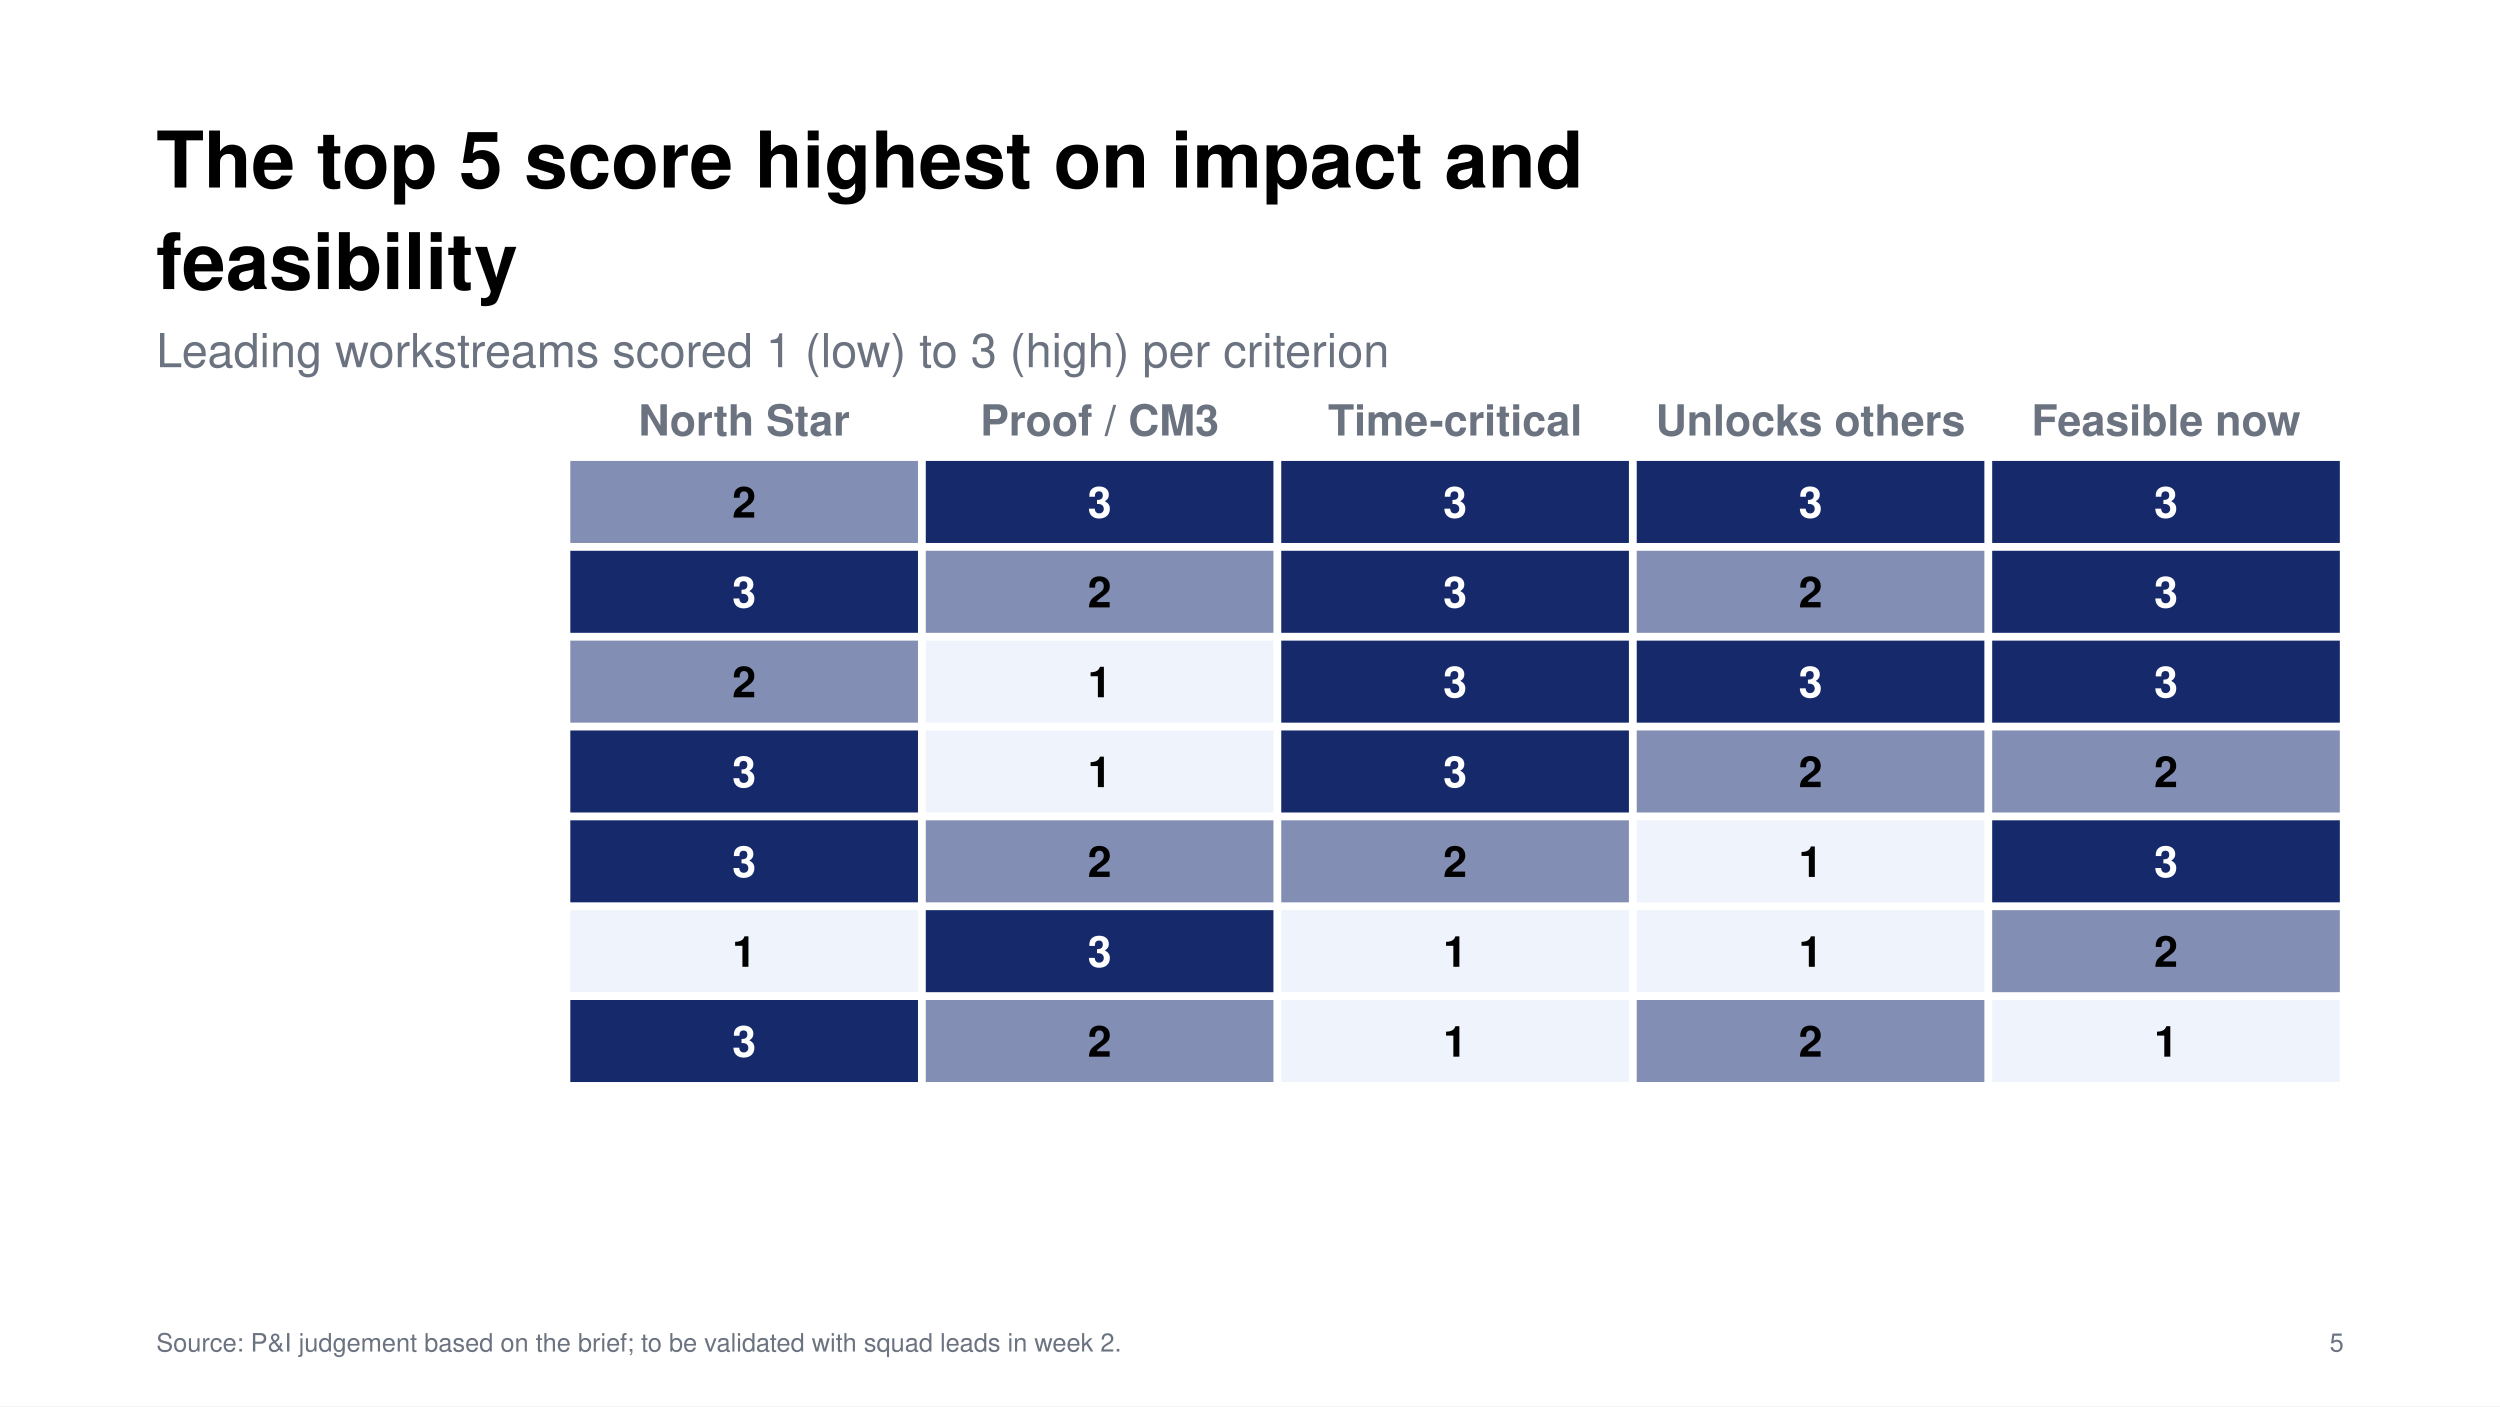
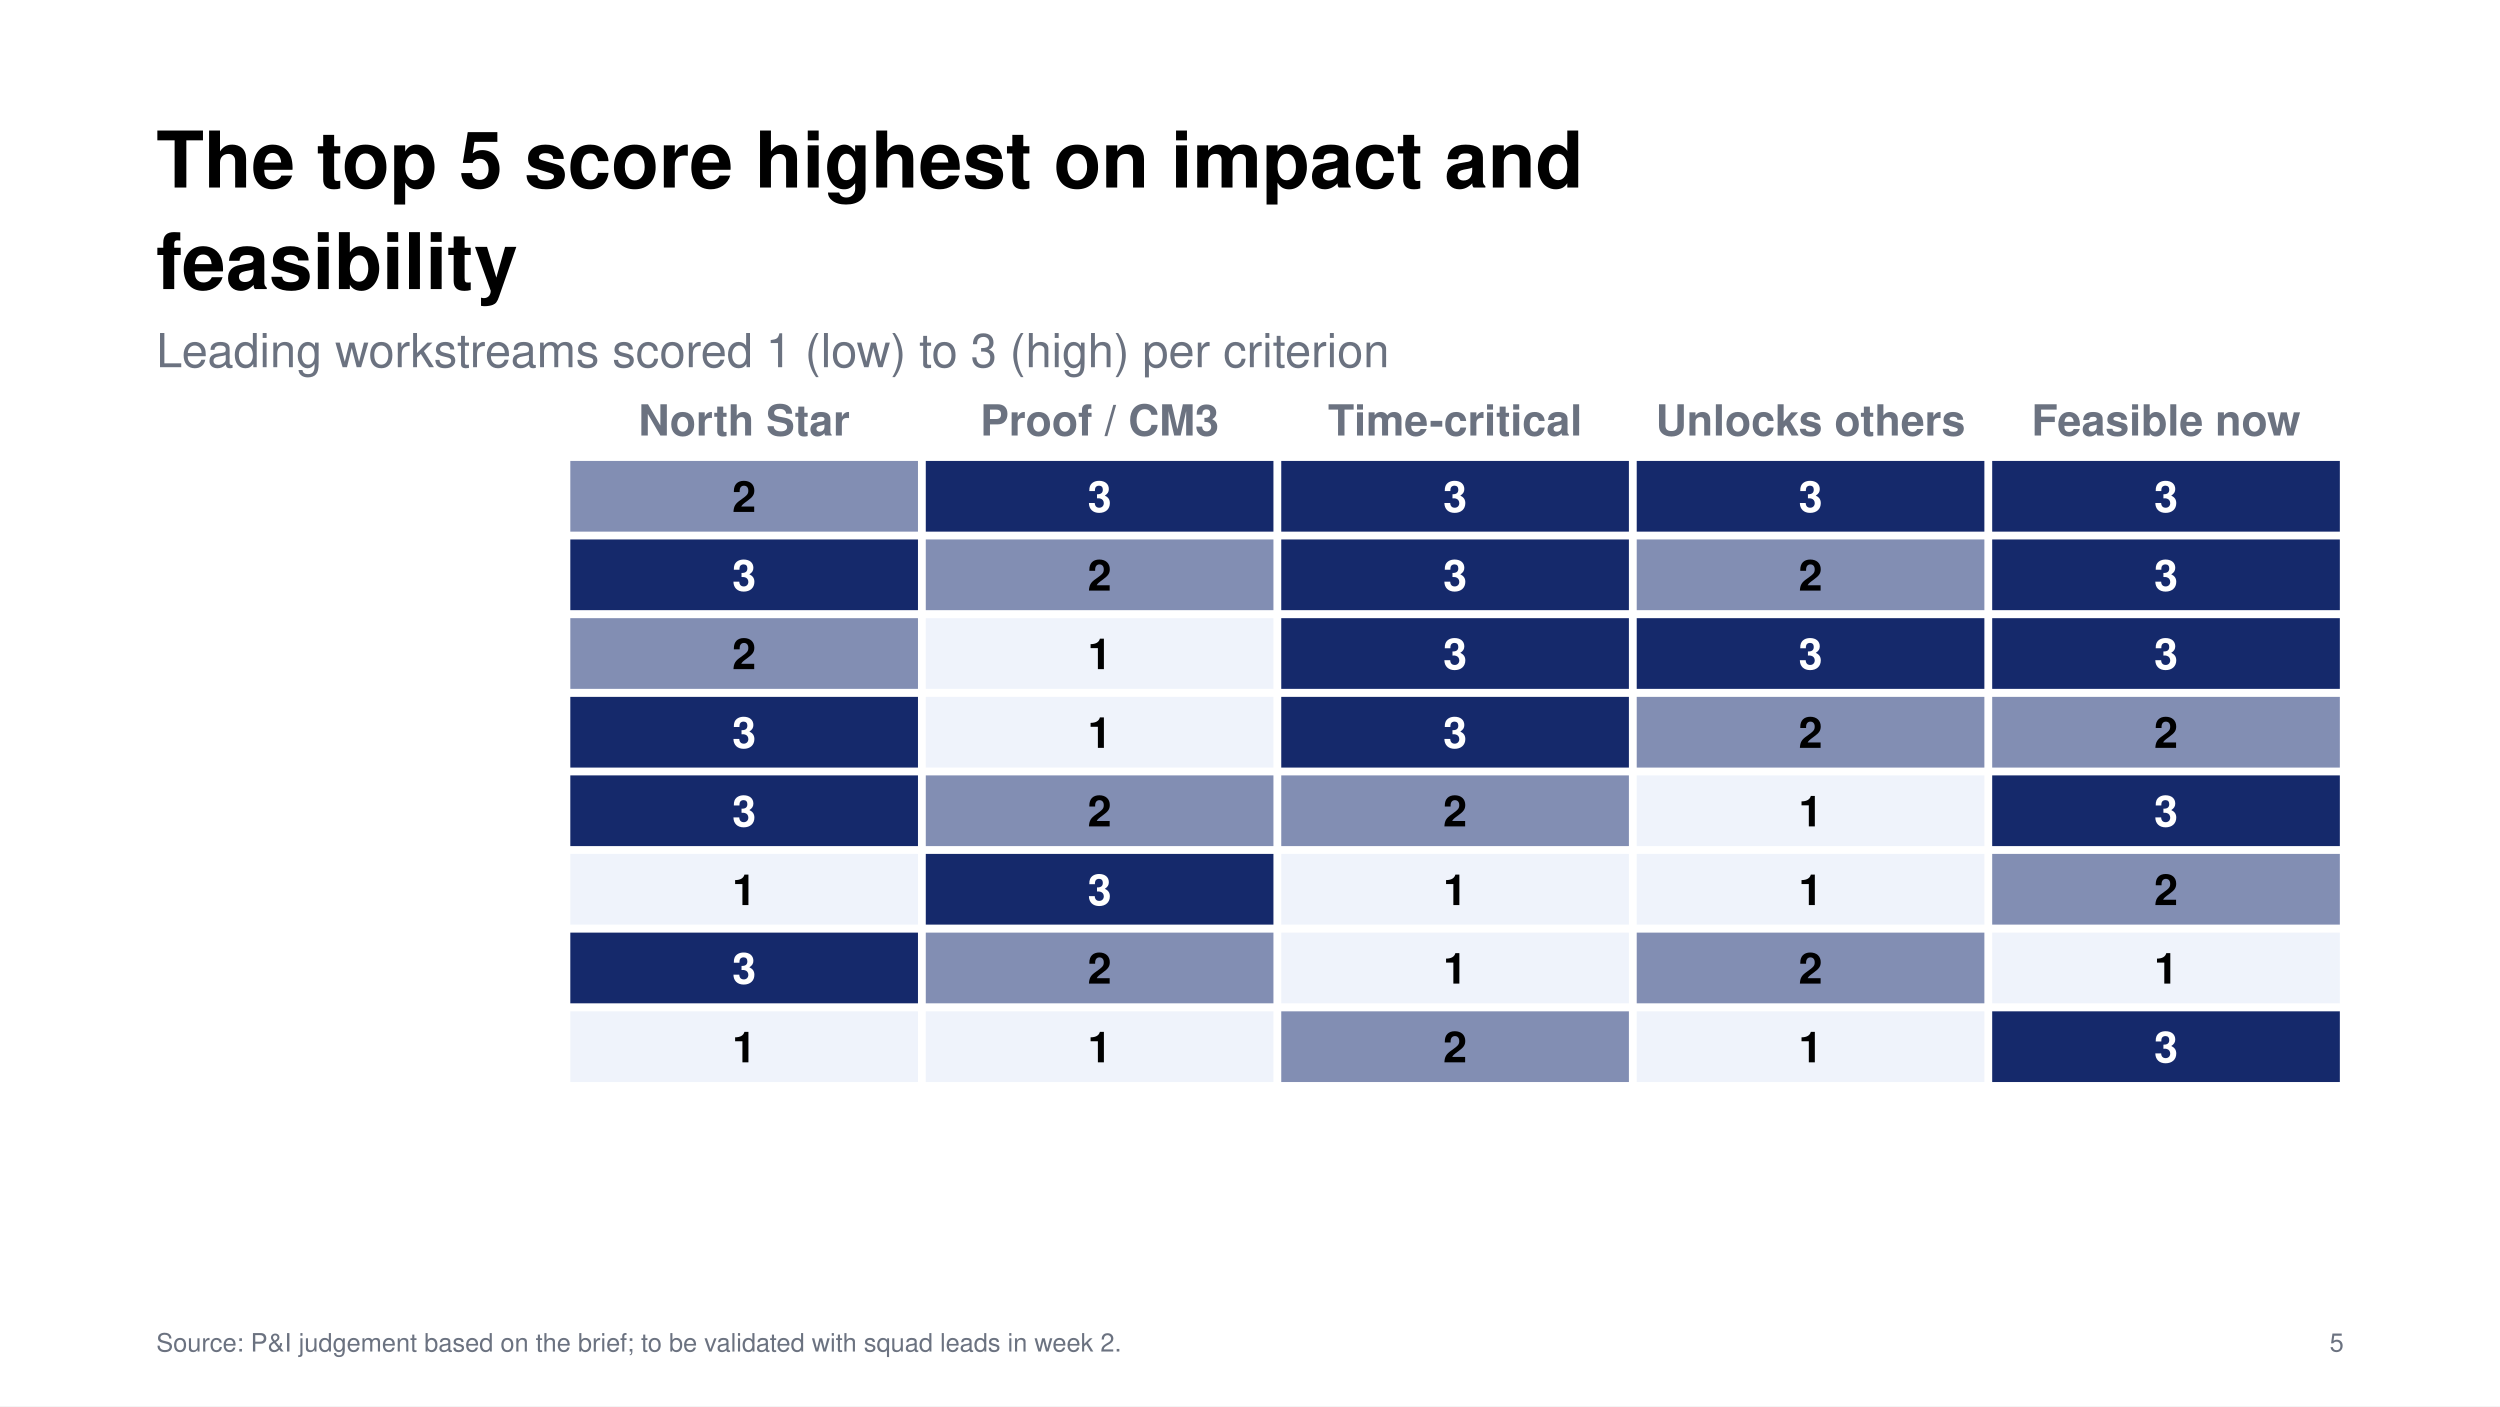
<svg xmlns="http://www.w3.org/2000/svg" viewBox="0 0 1280 720" width="1280" height="720" role="img" aria-label="The top 5 score highest on impact and feasibility">
  <rect width="1280" height="720" fill="#FFFFFF" />
  <text x="80.0" y="96.0" font-family="'Helvetica Neue', Helvetica, Arial, 'Hiragino Sans', 'Yu Gothic', 'Noto Sans JP', 'Meiryo', sans-serif" font-size="40" fill="#000000" font-weight="bold" text-anchor="start">The top 5 score highest on impact and</text>
  <text x="80.0" y="148.0" font-family="'Helvetica Neue', Helvetica, Arial, 'Hiragino Sans', 'Yu Gothic', 'Noto Sans JP', 'Meiryo', sans-serif" font-size="40" fill="#000000" font-weight="bold" text-anchor="start">feasibility</text>
  <text x="80.0" y="188.0" font-family="'Helvetica Neue', Helvetica, Arial, 'Hiragino Sans', 'Yu Gothic', 'Noto Sans JP', 'Meiryo', sans-serif" font-size="24" fill="#6B7280" font-weight="normal" text-anchor="start">Leading workstreams scored 1 (low) to 3 (high) per criterion</text>
  <text x="381.0" y="223.0" font-family="'Helvetica Neue', Helvetica, Arial, 'Hiragino Sans', 'Yu Gothic', 'Noto Sans JP', 'Meiryo', sans-serif" font-size="22" fill="#6B7280" font-weight="600" text-anchor="middle">North Star</text>
  <text x="563.0" y="223.0" font-family="'Helvetica Neue', Helvetica, Arial, 'Hiragino Sans', 'Yu Gothic', 'Noto Sans JP', 'Meiryo', sans-serif" font-size="22" fill="#6B7280" font-weight="600" text-anchor="middle">Proof / CM3</text>
  <text x="745.0" y="223.0" font-family="'Helvetica Neue', Helvetica, Arial, 'Hiragino Sans', 'Yu Gothic', 'Noto Sans JP', 'Meiryo', sans-serif" font-size="22" fill="#6B7280" font-weight="600" text-anchor="middle">Time-critical</text>
  <text x="927.0" y="223.0" font-family="'Helvetica Neue', Helvetica, Arial, 'Hiragino Sans', 'Yu Gothic', 'Noto Sans JP', 'Meiryo', sans-serif" font-size="22" fill="#6B7280" font-weight="600" text-anchor="middle">Unlocks others</text>
  <text x="1109.0" y="223.0" font-family="'Helvetica Neue', Helvetica, Arial, 'Hiragino Sans', 'Yu Gothic', 'Noto Sans JP', 'Meiryo', sans-serif" font-size="22" fill="#6B7280" font-weight="600" text-anchor="middle">Feasible now</text>
-   <text x="80.0" y="264.0" font-family="'Helvetica Neue', Helvetica, Arial, 'Hiragino Sans', 'Yu Gothic', 'Noto Sans JP', 'Meiryo', sans-serif" font-size="22" fill="#374151" font-weight="normal" text-anchor="start" />
-   <rect x="292.0" y="236.0" width="178.0" height="42.0" fill="#828EB3" stroke="none" />
-   <text x="381.0" y="265.0" font-family="'Helvetica Neue', Helvetica, Arial, 'Hiragino Sans', 'Yu Gothic', 'Noto Sans JP', 'Meiryo', sans-serif" font-size="22" fill="#000000" font-weight="600" text-anchor="middle">2</text>
-   <rect x="474.0" y="236.0" width="178.0" height="42.0" fill="#15296B" stroke="none" />
-   <text x="563.0" y="265.0" font-family="'Helvetica Neue', Helvetica, Arial, 'Hiragino Sans', 'Yu Gothic', 'Noto Sans JP', 'Meiryo', sans-serif" font-size="22" fill="#FFFFFF" font-weight="600" text-anchor="middle">3</text>
-   <rect x="656.0" y="236.0" width="178.0" height="42.0" fill="#15296B" stroke="none" />
-   <text x="745.0" y="265.0" font-family="'Helvetica Neue', Helvetica, Arial, 'Hiragino Sans', 'Yu Gothic', 'Noto Sans JP', 'Meiryo', sans-serif" font-size="22" fill="#FFFFFF" font-weight="600" text-anchor="middle">3</text>
-   <rect x="838.0" y="236.0" width="178.0" height="42.0" fill="#15296B" stroke="none" />
-   <text x="927.0" y="265.0" font-family="'Helvetica Neue', Helvetica, Arial, 'Hiragino Sans', 'Yu Gothic', 'Noto Sans JP', 'Meiryo', sans-serif" font-size="22" fill="#FFFFFF" font-weight="600" text-anchor="middle">3</text>
-   <rect x="1020.0" y="236.0" width="178.0" height="42.0" fill="#15296B" stroke="none" />
-   <text x="1109.0" y="265.0" font-family="'Helvetica Neue', Helvetica, Arial, 'Hiragino Sans', 'Yu Gothic', 'Noto Sans JP', 'Meiryo', sans-serif" font-size="22" fill="#FFFFFF" font-weight="600" text-anchor="middle">3</text>
-   <text x="80.0" y="310.0" font-family="'Helvetica Neue', Helvetica, Arial, 'Hiragino Sans', 'Yu Gothic', 'Noto Sans JP', 'Meiryo', sans-serif" font-size="22" fill="#374151" font-weight="normal" text-anchor="start" />
-   <rect x="292.0" y="282.0" width="178.0" height="42.0" fill="#15296B" stroke="none" />
-   <text x="381.0" y="311.0" font-family="'Helvetica Neue', Helvetica, Arial, 'Hiragino Sans', 'Yu Gothic', 'Noto Sans JP', 'Meiryo', sans-serif" font-size="22" fill="#FFFFFF" font-weight="600" text-anchor="middle">3</text>
-   <rect x="474.0" y="282.0" width="178.0" height="42.0" fill="#828EB3" stroke="none" />
-   <text x="563.0" y="311.0" font-family="'Helvetica Neue', Helvetica, Arial, 'Hiragino Sans', 'Yu Gothic', 'Noto Sans JP', 'Meiryo', sans-serif" font-size="22" fill="#000000" font-weight="600" text-anchor="middle">2</text>
-   <rect x="656.0" y="282.0" width="178.0" height="42.0" fill="#15296B" stroke="none" />
-   <text x="745.0" y="311.0" font-family="'Helvetica Neue', Helvetica, Arial, 'Hiragino Sans', 'Yu Gothic', 'Noto Sans JP', 'Meiryo', sans-serif" font-size="22" fill="#FFFFFF" font-weight="600" text-anchor="middle">3</text>
-   <rect x="838.0" y="282.0" width="178.0" height="42.0" fill="#828EB3" stroke="none" />
-   <text x="927.0" y="311.0" font-family="'Helvetica Neue', Helvetica, Arial, 'Hiragino Sans', 'Yu Gothic', 'Noto Sans JP', 'Meiryo', sans-serif" font-size="22" fill="#000000" font-weight="600" text-anchor="middle">2</text>
-   <rect x="1020.0" y="282.0" width="178.0" height="42.0" fill="#15296B" stroke="none" />
-   <text x="1109.0" y="311.0" font-family="'Helvetica Neue', Helvetica, Arial, 'Hiragino Sans', 'Yu Gothic', 'Noto Sans JP', 'Meiryo', sans-serif" font-size="22" fill="#FFFFFF" font-weight="600" text-anchor="middle">3</text>
-   <text x="80.0" y="356.0" font-family="'Helvetica Neue', Helvetica, Arial, 'Hiragino Sans', 'Yu Gothic', 'Noto Sans JP', 'Meiryo', sans-serif" font-size="22" fill="#374151" font-weight="normal" text-anchor="start" />
-   <rect x="292.0" y="328.0" width="178.0" height="42.0" fill="#828EB3" stroke="none" />
-   <text x="381.0" y="357.0" font-family="'Helvetica Neue', Helvetica, Arial, 'Hiragino Sans', 'Yu Gothic', 'Noto Sans JP', 'Meiryo', sans-serif" font-size="22" fill="#000000" font-weight="600" text-anchor="middle">2</text>
-   <rect x="474.0" y="328.0" width="178.0" height="42.0" fill="#EFF3FB" stroke="none" />
-   <text x="563.0" y="357.0" font-family="'Helvetica Neue', Helvetica, Arial, 'Hiragino Sans', 'Yu Gothic', 'Noto Sans JP', 'Meiryo', sans-serif" font-size="22" fill="#000000" font-weight="600" text-anchor="middle">1</text>
-   <rect x="656.0" y="328.0" width="178.0" height="42.0" fill="#15296B" stroke="none" />
-   <text x="745.0" y="357.0" font-family="'Helvetica Neue', Helvetica, Arial, 'Hiragino Sans', 'Yu Gothic', 'Noto Sans JP', 'Meiryo', sans-serif" font-size="22" fill="#FFFFFF" font-weight="600" text-anchor="middle">3</text>
-   <rect x="838.0" y="328.0" width="178.0" height="42.0" fill="#15296B" stroke="none" />
-   <text x="927.0" y="357.0" font-family="'Helvetica Neue', Helvetica, Arial, 'Hiragino Sans', 'Yu Gothic', 'Noto Sans JP', 'Meiryo', sans-serif" font-size="22" fill="#FFFFFF" font-weight="600" text-anchor="middle">3</text>
-   <rect x="1020.0" y="328.0" width="178.0" height="42.0" fill="#15296B" stroke="none" />
-   <text x="1109.0" y="357.0" font-family="'Helvetica Neue', Helvetica, Arial, 'Hiragino Sans', 'Yu Gothic', 'Noto Sans JP', 'Meiryo', sans-serif" font-size="22" fill="#FFFFFF" font-weight="600" text-anchor="middle">3</text>
-   <text x="80.0" y="402.0" font-family="'Helvetica Neue', Helvetica, Arial, 'Hiragino Sans', 'Yu Gothic', 'Noto Sans JP', 'Meiryo', sans-serif" font-size="22" fill="#374151" font-weight="normal" text-anchor="start" />
-   <rect x="292.0" y="374.0" width="178.0" height="42.0" fill="#15296B" stroke="none" />
-   <text x="381.0" y="403.0" font-family="'Helvetica Neue', Helvetica, Arial, 'Hiragino Sans', 'Yu Gothic', 'Noto Sans JP', 'Meiryo', sans-serif" font-size="22" fill="#FFFFFF" font-weight="600" text-anchor="middle">3</text>
-   <rect x="474.0" y="374.0" width="178.0" height="42.0" fill="#EFF3FB" stroke="none" />
-   <text x="563.0" y="403.0" font-family="'Helvetica Neue', Helvetica, Arial, 'Hiragino Sans', 'Yu Gothic', 'Noto Sans JP', 'Meiryo', sans-serif" font-size="22" fill="#000000" font-weight="600" text-anchor="middle">1</text>
-   <rect x="656.0" y="374.0" width="178.0" height="42.0" fill="#15296B" stroke="none" />
-   <text x="745.0" y="403.0" font-family="'Helvetica Neue', Helvetica, Arial, 'Hiragino Sans', 'Yu Gothic', 'Noto Sans JP', 'Meiryo', sans-serif" font-size="22" fill="#FFFFFF" font-weight="600" text-anchor="middle">3</text>
-   <rect x="838.0" y="374.0" width="178.0" height="42.0" fill="#828EB3" stroke="none" />
-   <text x="927.0" y="403.0" font-family="'Helvetica Neue', Helvetica, Arial, 'Hiragino Sans', 'Yu Gothic', 'Noto Sans JP', 'Meiryo', sans-serif" font-size="22" fill="#000000" font-weight="600" text-anchor="middle">2</text>
-   <rect x="1020.0" y="374.0" width="178.0" height="42.0" fill="#828EB3" stroke="none" />
-   <text x="1109.0" y="403.0" font-family="'Helvetica Neue', Helvetica, Arial, 'Hiragino Sans', 'Yu Gothic', 'Noto Sans JP', 'Meiryo', sans-serif" font-size="22" fill="#000000" font-weight="600" text-anchor="middle">2</text>
-   <text x="80.0" y="448.0" font-family="'Helvetica Neue', Helvetica, Arial, 'Hiragino Sans', 'Yu Gothic', 'Noto Sans JP', 'Meiryo', sans-serif" font-size="22" fill="#374151" font-weight="normal" text-anchor="start" />
-   <rect x="292.0" y="420.0" width="178.0" height="42.0" fill="#15296B" stroke="none" />
-   <text x="381.0" y="449.0" font-family="'Helvetica Neue', Helvetica, Arial, 'Hiragino Sans', 'Yu Gothic', 'Noto Sans JP', 'Meiryo', sans-serif" font-size="22" fill="#FFFFFF" font-weight="600" text-anchor="middle">3</text>
-   <rect x="474.0" y="420.0" width="178.0" height="42.0" fill="#828EB3" stroke="none" />
-   <text x="563.0" y="449.0" font-family="'Helvetica Neue', Helvetica, Arial, 'Hiragino Sans', 'Yu Gothic', 'Noto Sans JP', 'Meiryo', sans-serif" font-size="22" fill="#000000" font-weight="600" text-anchor="middle">2</text>
-   <rect x="656.0" y="420.0" width="178.0" height="42.0" fill="#828EB3" stroke="none" />
-   <text x="745.0" y="449.0" font-family="'Helvetica Neue', Helvetica, Arial, 'Hiragino Sans', 'Yu Gothic', 'Noto Sans JP', 'Meiryo', sans-serif" font-size="22" fill="#000000" font-weight="600" text-anchor="middle">2</text>
-   <rect x="838.0" y="420.0" width="178.0" height="42.0" fill="#EFF3FB" stroke="none" />
-   <text x="927.0" y="449.0" font-family="'Helvetica Neue', Helvetica, Arial, 'Hiragino Sans', 'Yu Gothic', 'Noto Sans JP', 'Meiryo', sans-serif" font-size="22" fill="#000000" font-weight="600" text-anchor="middle">1</text>
-   <rect x="1020.0" y="420.0" width="178.0" height="42.0" fill="#15296B" stroke="none" />
-   <text x="1109.0" y="449.0" font-family="'Helvetica Neue', Helvetica, Arial, 'Hiragino Sans', 'Yu Gothic', 'Noto Sans JP', 'Meiryo', sans-serif" font-size="22" fill="#FFFFFF" font-weight="600" text-anchor="middle">3</text>
-   <text x="80.0" y="494.0" font-family="'Helvetica Neue', Helvetica, Arial, 'Hiragino Sans', 'Yu Gothic', 'Noto Sans JP', 'Meiryo', sans-serif" font-size="22" fill="#374151" font-weight="normal" text-anchor="start" />
-   <rect x="292.0" y="466.0" width="178.0" height="42.0" fill="#EFF3FB" stroke="none" />
-   <text x="381.0" y="495.0" font-family="'Helvetica Neue', Helvetica, Arial, 'Hiragino Sans', 'Yu Gothic', 'Noto Sans JP', 'Meiryo', sans-serif" font-size="22" fill="#000000" font-weight="600" text-anchor="middle">1</text>
-   <rect x="474.0" y="466.0" width="178.0" height="42.0" fill="#15296B" stroke="none" />
-   <text x="563.0" y="495.0" font-family="'Helvetica Neue', Helvetica, Arial, 'Hiragino Sans', 'Yu Gothic', 'Noto Sans JP', 'Meiryo', sans-serif" font-size="22" fill="#FFFFFF" font-weight="600" text-anchor="middle">3</text>
-   <rect x="656.0" y="466.0" width="178.0" height="42.0" fill="#EFF3FB" stroke="none" />
-   <text x="745.0" y="495.0" font-family="'Helvetica Neue', Helvetica, Arial, 'Hiragino Sans', 'Yu Gothic', 'Noto Sans JP', 'Meiryo', sans-serif" font-size="22" fill="#000000" font-weight="600" text-anchor="middle">1</text>
-   <rect x="838.0" y="466.0" width="178.0" height="42.0" fill="#EFF3FB" stroke="none" />
-   <text x="927.0" y="495.0" font-family="'Helvetica Neue', Helvetica, Arial, 'Hiragino Sans', 'Yu Gothic', 'Noto Sans JP', 'Meiryo', sans-serif" font-size="22" fill="#000000" font-weight="600" text-anchor="middle">1</text>
-   <rect x="1020.0" y="466.0" width="178.0" height="42.0" fill="#828EB3" stroke="none" />
-   <text x="1109.0" y="495.0" font-family="'Helvetica Neue', Helvetica, Arial, 'Hiragino Sans', 'Yu Gothic', 'Noto Sans JP', 'Meiryo', sans-serif" font-size="22" fill="#000000" font-weight="600" text-anchor="middle">2</text>
-   <text x="80.0" y="540.0" font-family="'Helvetica Neue', Helvetica, Arial, 'Hiragino Sans', 'Yu Gothic', 'Noto Sans JP', 'Meiryo', sans-serif" font-size="22" fill="#374151" font-weight="normal" text-anchor="start" />
-   <rect x="292.0" y="512.0" width="178.0" height="42.0" fill="#15296B" stroke="none" />
-   <text x="381.0" y="541.0" font-family="'Helvetica Neue', Helvetica, Arial, 'Hiragino Sans', 'Yu Gothic', 'Noto Sans JP', 'Meiryo', sans-serif" font-size="22" fill="#FFFFFF" font-weight="600" text-anchor="middle">3</text>
-   <rect x="474.0" y="512.0" width="178.0" height="42.0" fill="#828EB3" stroke="none" />
-   <text x="563.0" y="541.0" font-family="'Helvetica Neue', Helvetica, Arial, 'Hiragino Sans', 'Yu Gothic', 'Noto Sans JP', 'Meiryo', sans-serif" font-size="22" fill="#000000" font-weight="600" text-anchor="middle">2</text>
-   <rect x="656.0" y="512.0" width="178.0" height="42.0" fill="#EFF3FB" stroke="none" />
-   <text x="745.0" y="541.0" font-family="'Helvetica Neue', Helvetica, Arial, 'Hiragino Sans', 'Yu Gothic', 'Noto Sans JP', 'Meiryo', sans-serif" font-size="22" fill="#000000" font-weight="600" text-anchor="middle">1</text>
-   <rect x="838.0" y="512.0" width="178.0" height="42.0" fill="#828EB3" stroke="none" />
-   <text x="927.0" y="541.0" font-family="'Helvetica Neue', Helvetica, Arial, 'Hiragino Sans', 'Yu Gothic', 'Noto Sans JP', 'Meiryo', sans-serif" font-size="22" fill="#000000" font-weight="600" text-anchor="middle">2</text>
-   <rect x="1020.0" y="512.0" width="178.0" height="42.0" fill="#EFF3FB" stroke="none" />
-   <text x="1109.0" y="541.0" font-family="'Helvetica Neue', Helvetica, Arial, 'Hiragino Sans', 'Yu Gothic', 'Noto Sans JP', 'Meiryo', sans-serif" font-size="22" fill="#000000" font-weight="600" text-anchor="middle">1</text>
+   <text x="80.0" y="261.1" font-family="'Helvetica Neue', Helvetica, Arial, 'Hiragino Sans', 'Yu Gothic', 'Noto Sans JP', 'Meiryo', sans-serif" font-size="22" fill="#374151" font-weight="normal" text-anchor="start" />
+   <rect x="292.0" y="236.0" width="178.0" height="36.2" fill="#828EB3" stroke="none" />
+   <text x="381.0" y="262.1" font-family="'Helvetica Neue', Helvetica, Arial, 'Hiragino Sans', 'Yu Gothic', 'Noto Sans JP', 'Meiryo', sans-serif" font-size="22" fill="#000000" font-weight="600" text-anchor="middle">2</text>
+   <rect x="474.0" y="236.0" width="178.0" height="36.2" fill="#15296B" stroke="none" />
+   <text x="563.0" y="262.1" font-family="'Helvetica Neue', Helvetica, Arial, 'Hiragino Sans', 'Yu Gothic', 'Noto Sans JP', 'Meiryo', sans-serif" font-size="22" fill="#FFFFFF" font-weight="600" text-anchor="middle">3</text>
+   <rect x="656.0" y="236.0" width="178.0" height="36.2" fill="#15296B" stroke="none" />
+   <text x="745.0" y="262.1" font-family="'Helvetica Neue', Helvetica, Arial, 'Hiragino Sans', 'Yu Gothic', 'Noto Sans JP', 'Meiryo', sans-serif" font-size="22" fill="#FFFFFF" font-weight="600" text-anchor="middle">3</text>
+   <rect x="838.0" y="236.0" width="178.0" height="36.2" fill="#15296B" stroke="none" />
+   <text x="927.0" y="262.1" font-family="'Helvetica Neue', Helvetica, Arial, 'Hiragino Sans', 'Yu Gothic', 'Noto Sans JP', 'Meiryo', sans-serif" font-size="22" fill="#FFFFFF" font-weight="600" text-anchor="middle">3</text>
+   <rect x="1020.0" y="236.0" width="178.0" height="36.2" fill="#15296B" stroke="none" />
+   <text x="1109.0" y="262.1" font-family="'Helvetica Neue', Helvetica, Arial, 'Hiragino Sans', 'Yu Gothic', 'Noto Sans JP', 'Meiryo', sans-serif" font-size="22" fill="#FFFFFF" font-weight="600" text-anchor="middle">3</text>
+   <text x="80.0" y="301.4" font-family="'Helvetica Neue', Helvetica, Arial, 'Hiragino Sans', 'Yu Gothic', 'Noto Sans JP', 'Meiryo', sans-serif" font-size="22" fill="#374151" font-weight="normal" text-anchor="start" />
+   <rect x="292.0" y="276.2" width="178.0" height="36.2" fill="#15296B" stroke="none" />
+   <text x="381.0" y="302.4" font-family="'Helvetica Neue', Helvetica, Arial, 'Hiragino Sans', 'Yu Gothic', 'Noto Sans JP', 'Meiryo', sans-serif" font-size="22" fill="#FFFFFF" font-weight="600" text-anchor="middle">3</text>
+   <rect x="474.0" y="276.2" width="178.0" height="36.2" fill="#828EB3" stroke="none" />
+   <text x="563.0" y="302.4" font-family="'Helvetica Neue', Helvetica, Arial, 'Hiragino Sans', 'Yu Gothic', 'Noto Sans JP', 'Meiryo', sans-serif" font-size="22" fill="#000000" font-weight="600" text-anchor="middle">2</text>
+   <rect x="656.0" y="276.2" width="178.0" height="36.2" fill="#15296B" stroke="none" />
+   <text x="745.0" y="302.4" font-family="'Helvetica Neue', Helvetica, Arial, 'Hiragino Sans', 'Yu Gothic', 'Noto Sans JP', 'Meiryo', sans-serif" font-size="22" fill="#FFFFFF" font-weight="600" text-anchor="middle">3</text>
+   <rect x="838.0" y="276.2" width="178.0" height="36.2" fill="#828EB3" stroke="none" />
+   <text x="927.0" y="302.4" font-family="'Helvetica Neue', Helvetica, Arial, 'Hiragino Sans', 'Yu Gothic', 'Noto Sans JP', 'Meiryo', sans-serif" font-size="22" fill="#000000" font-weight="600" text-anchor="middle">2</text>
+   <rect x="1020.0" y="276.2" width="178.0" height="36.2" fill="#15296B" stroke="none" />
+   <text x="1109.0" y="302.4" font-family="'Helvetica Neue', Helvetica, Arial, 'Hiragino Sans', 'Yu Gothic', 'Noto Sans JP', 'Meiryo', sans-serif" font-size="22" fill="#FFFFFF" font-weight="600" text-anchor="middle">3</text>
+   <text x="80.0" y="341.6" font-family="'Helvetica Neue', Helvetica, Arial, 'Hiragino Sans', 'Yu Gothic', 'Noto Sans JP', 'Meiryo', sans-serif" font-size="22" fill="#374151" font-weight="normal" text-anchor="start" />
+   <rect x="292.0" y="316.5" width="178.0" height="36.2" fill="#828EB3" stroke="none" />
+   <text x="381.0" y="342.6" font-family="'Helvetica Neue', Helvetica, Arial, 'Hiragino Sans', 'Yu Gothic', 'Noto Sans JP', 'Meiryo', sans-serif" font-size="22" fill="#000000" font-weight="600" text-anchor="middle">2</text>
+   <rect x="474.0" y="316.5" width="178.0" height="36.2" fill="#EFF3FB" stroke="none" />
+   <text x="563.0" y="342.6" font-family="'Helvetica Neue', Helvetica, Arial, 'Hiragino Sans', 'Yu Gothic', 'Noto Sans JP', 'Meiryo', sans-serif" font-size="22" fill="#000000" font-weight="600" text-anchor="middle">1</text>
+   <rect x="656.0" y="316.5" width="178.0" height="36.2" fill="#15296B" stroke="none" />
+   <text x="745.0" y="342.6" font-family="'Helvetica Neue', Helvetica, Arial, 'Hiragino Sans', 'Yu Gothic', 'Noto Sans JP', 'Meiryo', sans-serif" font-size="22" fill="#FFFFFF" font-weight="600" text-anchor="middle">3</text>
+   <rect x="838.0" y="316.5" width="178.0" height="36.2" fill="#15296B" stroke="none" />
+   <text x="927.0" y="342.6" font-family="'Helvetica Neue', Helvetica, Arial, 'Hiragino Sans', 'Yu Gothic', 'Noto Sans JP', 'Meiryo', sans-serif" font-size="22" fill="#FFFFFF" font-weight="600" text-anchor="middle">3</text>
+   <rect x="1020.0" y="316.5" width="178.0" height="36.2" fill="#15296B" stroke="none" />
+   <text x="1109.0" y="342.6" font-family="'Helvetica Neue', Helvetica, Arial, 'Hiragino Sans', 'Yu Gothic', 'Noto Sans JP', 'Meiryo', sans-serif" font-size="22" fill="#FFFFFF" font-weight="600" text-anchor="middle">3</text>
+   <text x="80.0" y="381.9" font-family="'Helvetica Neue', Helvetica, Arial, 'Hiragino Sans', 'Yu Gothic', 'Noto Sans JP', 'Meiryo', sans-serif" font-size="22" fill="#374151" font-weight="normal" text-anchor="start" />
+   <rect x="292.0" y="356.8" width="178.0" height="36.2" fill="#15296B" stroke="none" />
+   <text x="381.0" y="382.9" font-family="'Helvetica Neue', Helvetica, Arial, 'Hiragino Sans', 'Yu Gothic', 'Noto Sans JP', 'Meiryo', sans-serif" font-size="22" fill="#FFFFFF" font-weight="600" text-anchor="middle">3</text>
+   <rect x="474.0" y="356.8" width="178.0" height="36.2" fill="#EFF3FB" stroke="none" />
+   <text x="563.0" y="382.9" font-family="'Helvetica Neue', Helvetica, Arial, 'Hiragino Sans', 'Yu Gothic', 'Noto Sans JP', 'Meiryo', sans-serif" font-size="22" fill="#000000" font-weight="600" text-anchor="middle">1</text>
+   <rect x="656.0" y="356.8" width="178.0" height="36.2" fill="#15296B" stroke="none" />
+   <text x="745.0" y="382.9" font-family="'Helvetica Neue', Helvetica, Arial, 'Hiragino Sans', 'Yu Gothic', 'Noto Sans JP', 'Meiryo', sans-serif" font-size="22" fill="#FFFFFF" font-weight="600" text-anchor="middle">3</text>
+   <rect x="838.0" y="356.8" width="178.0" height="36.2" fill="#828EB3" stroke="none" />
+   <text x="927.0" y="382.9" font-family="'Helvetica Neue', Helvetica, Arial, 'Hiragino Sans', 'Yu Gothic', 'Noto Sans JP', 'Meiryo', sans-serif" font-size="22" fill="#000000" font-weight="600" text-anchor="middle">2</text>
+   <rect x="1020.0" y="356.8" width="178.0" height="36.2" fill="#828EB3" stroke="none" />
+   <text x="1109.0" y="382.9" font-family="'Helvetica Neue', Helvetica, Arial, 'Hiragino Sans', 'Yu Gothic', 'Noto Sans JP', 'Meiryo', sans-serif" font-size="22" fill="#000000" font-weight="600" text-anchor="middle">2</text>
+   <text x="80.0" y="422.1" font-family="'Helvetica Neue', Helvetica, Arial, 'Hiragino Sans', 'Yu Gothic', 'Noto Sans JP', 'Meiryo', sans-serif" font-size="22" fill="#374151" font-weight="normal" text-anchor="start" />
+   <rect x="292.0" y="397.0" width="178.0" height="36.2" fill="#15296B" stroke="none" />
+   <text x="381.0" y="423.1" font-family="'Helvetica Neue', Helvetica, Arial, 'Hiragino Sans', 'Yu Gothic', 'Noto Sans JP', 'Meiryo', sans-serif" font-size="22" fill="#FFFFFF" font-weight="600" text-anchor="middle">3</text>
+   <rect x="474.0" y="397.0" width="178.0" height="36.2" fill="#828EB3" stroke="none" />
+   <text x="563.0" y="423.1" font-family="'Helvetica Neue', Helvetica, Arial, 'Hiragino Sans', 'Yu Gothic', 'Noto Sans JP', 'Meiryo', sans-serif" font-size="22" fill="#000000" font-weight="600" text-anchor="middle">2</text>
+   <rect x="656.0" y="397.0" width="178.0" height="36.2" fill="#828EB3" stroke="none" />
+   <text x="745.0" y="423.1" font-family="'Helvetica Neue', Helvetica, Arial, 'Hiragino Sans', 'Yu Gothic', 'Noto Sans JP', 'Meiryo', sans-serif" font-size="22" fill="#000000" font-weight="600" text-anchor="middle">2</text>
+   <rect x="838.0" y="397.0" width="178.0" height="36.2" fill="#EFF3FB" stroke="none" />
+   <text x="927.0" y="423.1" font-family="'Helvetica Neue', Helvetica, Arial, 'Hiragino Sans', 'Yu Gothic', 'Noto Sans JP', 'Meiryo', sans-serif" font-size="22" fill="#000000" font-weight="600" text-anchor="middle">1</text>
+   <rect x="1020.0" y="397.0" width="178.0" height="36.2" fill="#15296B" stroke="none" />
+   <text x="1109.0" y="423.1" font-family="'Helvetica Neue', Helvetica, Arial, 'Hiragino Sans', 'Yu Gothic', 'Noto Sans JP', 'Meiryo', sans-serif" font-size="22" fill="#FFFFFF" font-weight="600" text-anchor="middle">3</text>
+   <text x="80.0" y="462.4" font-family="'Helvetica Neue', Helvetica, Arial, 'Hiragino Sans', 'Yu Gothic', 'Noto Sans JP', 'Meiryo', sans-serif" font-size="22" fill="#374151" font-weight="normal" text-anchor="start" />
+   <rect x="292.0" y="437.2" width="178.0" height="36.2" fill="#EFF3FB" stroke="none" />
+   <text x="381.0" y="463.4" font-family="'Helvetica Neue', Helvetica, Arial, 'Hiragino Sans', 'Yu Gothic', 'Noto Sans JP', 'Meiryo', sans-serif" font-size="22" fill="#000000" font-weight="600" text-anchor="middle">1</text>
+   <rect x="474.0" y="437.2" width="178.0" height="36.2" fill="#15296B" stroke="none" />
+   <text x="563.0" y="463.4" font-family="'Helvetica Neue', Helvetica, Arial, 'Hiragino Sans', 'Yu Gothic', 'Noto Sans JP', 'Meiryo', sans-serif" font-size="22" fill="#FFFFFF" font-weight="600" text-anchor="middle">3</text>
+   <rect x="656.0" y="437.2" width="178.0" height="36.2" fill="#EFF3FB" stroke="none" />
+   <text x="745.0" y="463.4" font-family="'Helvetica Neue', Helvetica, Arial, 'Hiragino Sans', 'Yu Gothic', 'Noto Sans JP', 'Meiryo', sans-serif" font-size="22" fill="#000000" font-weight="600" text-anchor="middle">1</text>
+   <rect x="838.0" y="437.2" width="178.0" height="36.2" fill="#EFF3FB" stroke="none" />
+   <text x="927.0" y="463.4" font-family="'Helvetica Neue', Helvetica, Arial, 'Hiragino Sans', 'Yu Gothic', 'Noto Sans JP', 'Meiryo', sans-serif" font-size="22" fill="#000000" font-weight="600" text-anchor="middle">1</text>
+   <rect x="1020.0" y="437.2" width="178.0" height="36.2" fill="#828EB3" stroke="none" />
+   <text x="1109.0" y="463.4" font-family="'Helvetica Neue', Helvetica, Arial, 'Hiragino Sans', 'Yu Gothic', 'Noto Sans JP', 'Meiryo', sans-serif" font-size="22" fill="#000000" font-weight="600" text-anchor="middle">2</text>
+   <text x="80.0" y="502.6" font-family="'Helvetica Neue', Helvetica, Arial, 'Hiragino Sans', 'Yu Gothic', 'Noto Sans JP', 'Meiryo', sans-serif" font-size="22" fill="#374151" font-weight="normal" text-anchor="start" />
+   <rect x="292.0" y="477.5" width="178.0" height="36.2" fill="#15296B" stroke="none" />
+   <text x="381.0" y="503.6" font-family="'Helvetica Neue', Helvetica, Arial, 'Hiragino Sans', 'Yu Gothic', 'Noto Sans JP', 'Meiryo', sans-serif" font-size="22" fill="#FFFFFF" font-weight="600" text-anchor="middle">3</text>
+   <rect x="474.0" y="477.5" width="178.0" height="36.2" fill="#828EB3" stroke="none" />
+   <text x="563.0" y="503.6" font-family="'Helvetica Neue', Helvetica, Arial, 'Hiragino Sans', 'Yu Gothic', 'Noto Sans JP', 'Meiryo', sans-serif" font-size="22" fill="#000000" font-weight="600" text-anchor="middle">2</text>
+   <rect x="656.0" y="477.5" width="178.0" height="36.2" fill="#EFF3FB" stroke="none" />
+   <text x="745.0" y="503.6" font-family="'Helvetica Neue', Helvetica, Arial, 'Hiragino Sans', 'Yu Gothic', 'Noto Sans JP', 'Meiryo', sans-serif" font-size="22" fill="#000000" font-weight="600" text-anchor="middle">1</text>
+   <rect x="838.0" y="477.5" width="178.0" height="36.2" fill="#828EB3" stroke="none" />
+   <text x="927.0" y="503.6" font-family="'Helvetica Neue', Helvetica, Arial, 'Hiragino Sans', 'Yu Gothic', 'Noto Sans JP', 'Meiryo', sans-serif" font-size="22" fill="#000000" font-weight="600" text-anchor="middle">2</text>
+   <rect x="1020.0" y="477.5" width="178.0" height="36.2" fill="#EFF3FB" stroke="none" />
+   <text x="1109.0" y="503.6" font-family="'Helvetica Neue', Helvetica, Arial, 'Hiragino Sans', 'Yu Gothic', 'Noto Sans JP', 'Meiryo', sans-serif" font-size="22" fill="#000000" font-weight="600" text-anchor="middle">1</text>
+   <text x="80.0" y="542.9" font-family="'Helvetica Neue', Helvetica, Arial, 'Hiragino Sans', 'Yu Gothic', 'Noto Sans JP', 'Meiryo', sans-serif" font-size="22" fill="#374151" font-weight="normal" text-anchor="start" />
+   <rect x="292.0" y="517.8" width="178.0" height="36.2" fill="#EFF3FB" stroke="none" />
+   <text x="381.0" y="543.9" font-family="'Helvetica Neue', Helvetica, Arial, 'Hiragino Sans', 'Yu Gothic', 'Noto Sans JP', 'Meiryo', sans-serif" font-size="22" fill="#000000" font-weight="600" text-anchor="middle">1</text>
+   <rect x="474.0" y="517.8" width="178.0" height="36.2" fill="#EFF3FB" stroke="none" />
+   <text x="563.0" y="543.9" font-family="'Helvetica Neue', Helvetica, Arial, 'Hiragino Sans', 'Yu Gothic', 'Noto Sans JP', 'Meiryo', sans-serif" font-size="22" fill="#000000" font-weight="600" text-anchor="middle">1</text>
+   <rect x="656.0" y="517.8" width="178.0" height="36.2" fill="#828EB3" stroke="none" />
+   <text x="745.0" y="543.9" font-family="'Helvetica Neue', Helvetica, Arial, 'Hiragino Sans', 'Yu Gothic', 'Noto Sans JP', 'Meiryo', sans-serif" font-size="22" fill="#000000" font-weight="600" text-anchor="middle">2</text>
+   <rect x="838.0" y="517.8" width="178.0" height="36.2" fill="#EFF3FB" stroke="none" />
+   <text x="927.0" y="543.9" font-family="'Helvetica Neue', Helvetica, Arial, 'Hiragino Sans', 'Yu Gothic', 'Noto Sans JP', 'Meiryo', sans-serif" font-size="22" fill="#000000" font-weight="600" text-anchor="middle">1</text>
+   <rect x="1020.0" y="517.8" width="178.0" height="36.2" fill="#15296B" stroke="none" />
+   <text x="1109.0" y="543.9" font-family="'Helvetica Neue', Helvetica, Arial, 'Hiragino Sans', 'Yu Gothic', 'Noto Sans JP', 'Meiryo', sans-serif" font-size="22" fill="#FFFFFF" font-weight="600" text-anchor="middle">3</text>
  <text x="80.0" y="630.0" font-family="'Helvetica Neue', Helvetica, Arial, 'Hiragino Sans', 'Yu Gothic', 'Noto Sans JP', 'Meiryo', sans-serif" font-size="24" fill="#15296B" font-weight="600" text-anchor="start" />
+   <text x="80.0" y="660.0" font-family="'Helvetica Neue', Helvetica, Arial, 'Hiragino Sans', 'Yu Gothic', 'Noto Sans JP', 'Meiryo', sans-serif" font-size="24" fill="#15296B" font-weight="600" text-anchor="start" />
  <text x="80.0" y="692.0" font-family="'Helvetica Neue', Helvetica, Arial, 'Hiragino Sans', 'Yu Gothic', 'Noto Sans JP', 'Meiryo', sans-serif" font-size="13" fill="#6B7280" font-weight="normal" text-anchor="start">Source: P&amp;I judgement based on the brief; to be validated with squad leads in week 2.</text>
  <text x="1200.0" y="692.0" font-family="'Helvetica Neue', Helvetica, Arial, 'Hiragino Sans', 'Yu Gothic', 'Noto Sans JP', 'Meiryo', sans-serif" font-size="13" fill="#6B7280" font-weight="normal" text-anchor="end">5</text>
</svg>
